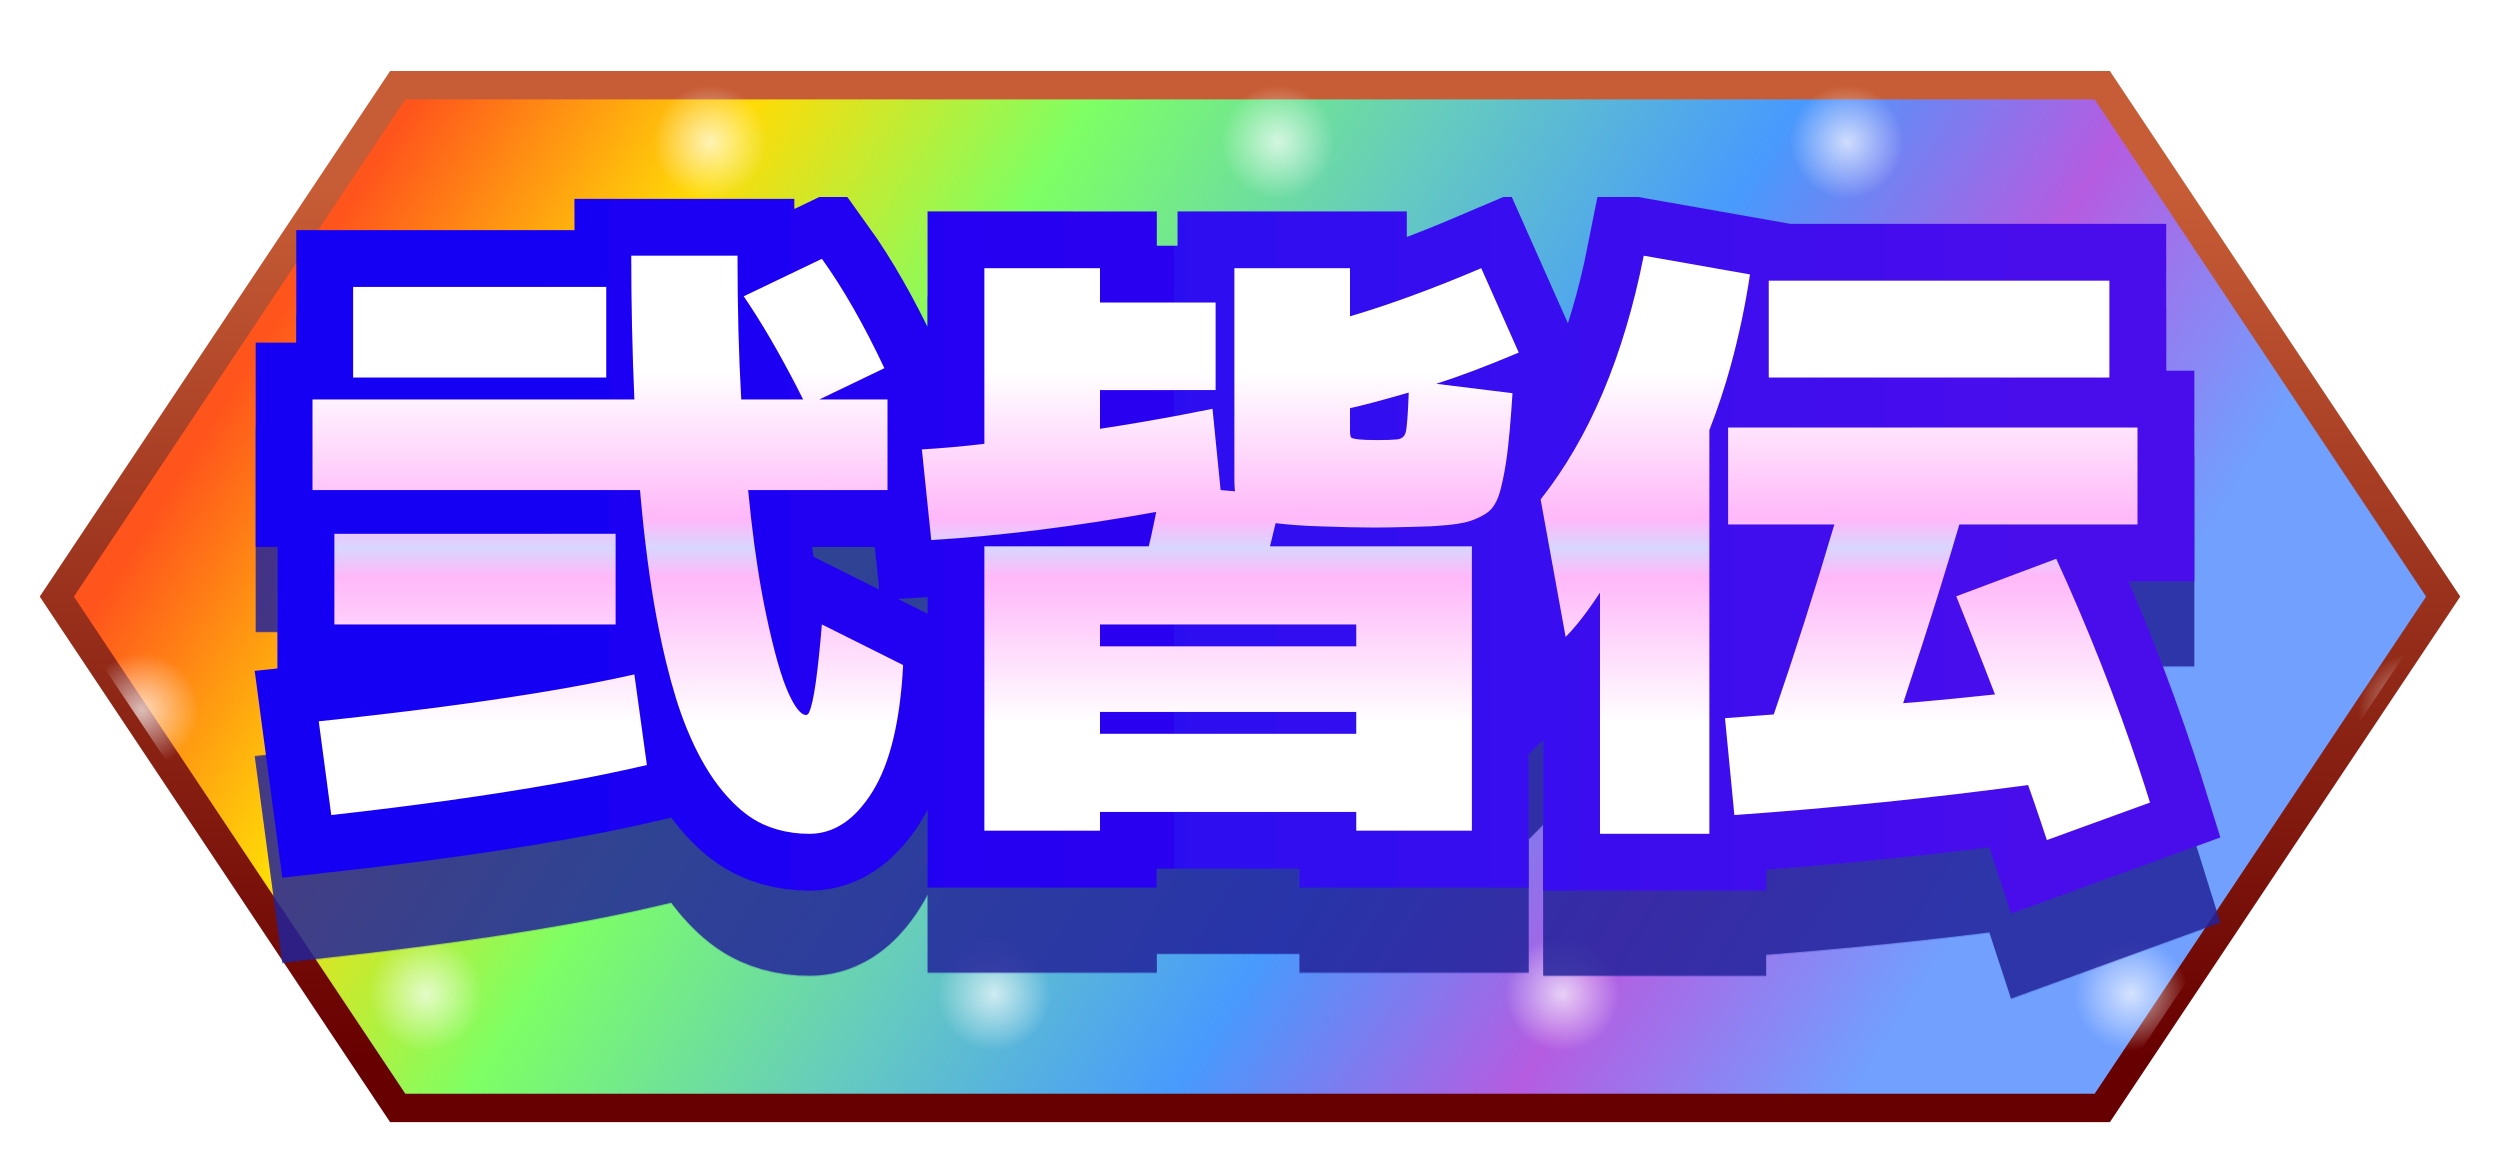
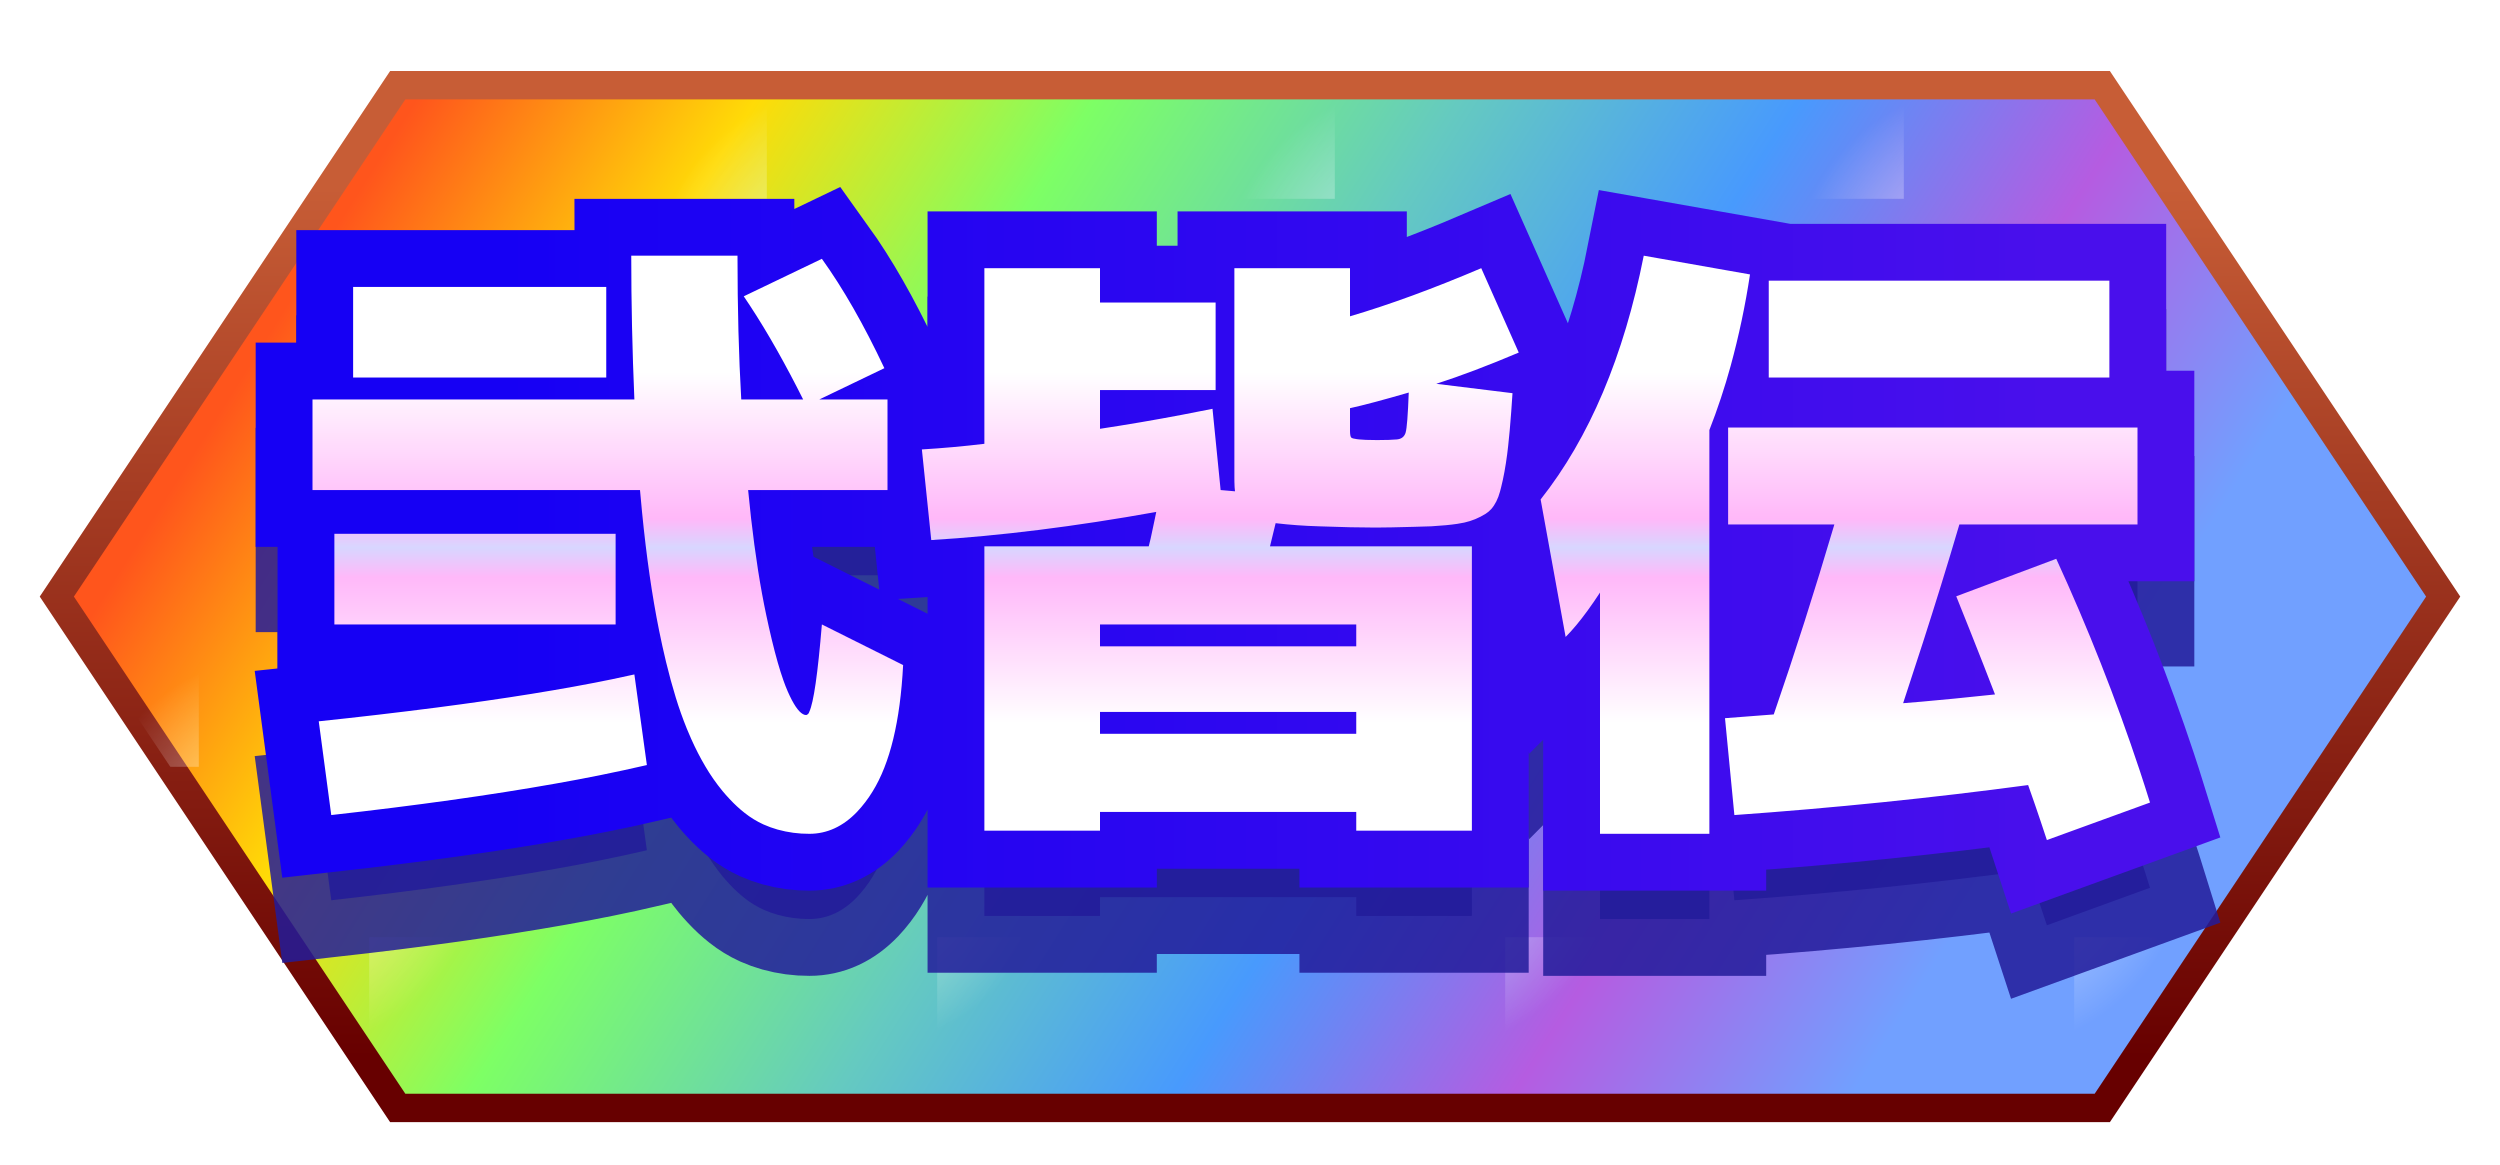
<svg xmlns="http://www.w3.org/2000/svg" width="88" height="41">
  <defs>
-     <linearGradient id="c" cx="10%" cy="15%" gradientTransform="rotate(15)">
+     <linearGradient id="c" gradientTransform="rotate(15)">
      <stop offset="14%" stop-color="#ff551c" />
      <stop offset="28%" stop-color="#ffdb07" />
      <stop offset="42%" stop-color="#7dff65" />
      <stop offset="57%" stop-color="#65cac0" />
      <stop offset="71%" stop-color="#489afd" />
      <stop offset="85%" stop-color="#b55ce1" />
      <stop offset="99%" stop-color="#71a0ff" />
    </linearGradient>
    <linearGradient id="b" x1="0%" y1="0%" x2="0%" y2="100%">
      <stop offset="10%" stop-color="#c75d36" />
      <stop offset="95%" stop-color="#670000" />
    </linearGradient>
    <linearGradient id="e" x1="0%" y1="0%" x2="0%" y2="50%" spreadMethod="reflect">
      <stop offset="40%" stop-color="#fff" />
      <stop offset="90%" stop-color="#ffb8f9" />
      <stop offset="100%" stop-color="#d8d6ff" />
    </linearGradient>
    <linearGradient id="f">
      <stop offset="10%" stop-color="#1600f4" />
      <stop offset="95%" stop-color="#490FEC" />
    </linearGradient>
    <radialGradient id="a">
      <stop offset="0%" stop-color="#FFF" stop-opacity=".7" />
      <stop offset="100%" stop-color="#FFF" stop-opacity="0" />
    </radialGradient>
    <pattern id="d" x="0" y="0" width="20" height="20" patternUnits="userSpaceOnUse">
-       <rect x="3" y="3" width="4" height="4" fill="url(#a)" />
-       <rect x="13" y="13" width="4" height="4" fill="url(#a)" />
+       <path fill="url(#a)" d="M3 3h4v4H3zM13 13h4v4h-4z" />
    </pattern>
-     <filter id="g" height="150%">
-       <feDropShadow dx="0" dy="3" flood-color="#221C9A" flood-opacity=".85" stdDeviation="0" />
-     </filter>
  </defs>
-   <polygon points="2,21 14,3 74,3 86,21 74,39 14,39" stroke="url(#b)" fill="url(#c)" />
-   <polygon points="2,21 14,3 74,3 86,21 74,39 14,39" fill="url(#d)" />
-   <g fill="url(#e)" stroke-linecap="round" fill-rule="evenodd" stroke="url(#f)" stroke-width="4" paint-order="stroke" filter="url(#g)">
-     <path d="M38.72 10.65h4.07v3.08h-4.07v1.364a78.428 78.428 0 002.874-.491 90.71 90.71 0 001.086-.213l.286 2.86.506.044q-.017-.117-.021-.336a8.109 8.109 0 01-.001-.148V9.44h4.07v1.694q2.09-.616 4.62-1.694l1.32 2.97q-1.606.682-2.904 1.1l2.684.33a63.887 63.887 0 01-.045.654q-.052.706-.108 1.205a15.641 15.641 0 01-.034.286 12.377 12.377 0 01-.097.626q-.052.284-.114.532a6.84 6.84 0 01-.042.162q-.106.386-.306.611a.921.921 0 01-.2.17q-.352.22-.748.308a3.757 3.757 0 01-.252.046q-.361.054-.914.086a151.309 151.309 0 01-.635.019q-.839.024-1.298.025a18.506 18.506 0 01-.047 0q-.773 0-1.923-.042a95.813 95.813 0 01-.057-.002q-.77-.022-1.518-.11-.066.286-.198.814h7.106v10.01h-4.07v-.66h-9.02v.66h-4.07V19.23h5.786q.037-.112.202-.91a118.101 118.101 0 00.062-.3q-4.29.77-7.92.99l-.33-3.19q1.1-.066 2.2-.198V9.44h4.07v1.21zm-12.54-.22l2.75-1.32q1.122 1.562 2.2 3.85l-2.288 1.1h2.398v3.19h-4.906q.195 2.036.489 3.644a27.898 27.898 0 00.149.756 32.154 32.154 0 00.196.87q.209.868.409 1.432a5.737 5.737 0 00.154.393q.292.663.534.793a.243.243 0 00.115.032.154.154 0 00.106-.112q.23-.486.444-3.078l2.86 1.43q-.154 2.97-1.078 4.455a4.318 4.318 0 01-.545.714q-.37.385-.788.577a2.097 2.097 0 01-.889.194 4.09 4.09 0 01-1.118-.149 3.651 3.651 0 01-.499-.181 3.205 3.205 0 01-.661-.405q-.272-.212-.538-.498a6.245 6.245 0 01-.242-.274 6.684 6.684 0 01-.606-.869q-.261-.44-.495-.962a12.038 12.038 0 01-.153-.358 13.254 13.254 0 01-.392-1.104q-.178-.577-.342-1.252a29.704 29.704 0 01-.245-1.109q-.369-1.824-.599-4.161a61.82 61.82 0 01-.072-.778H11v-3.19h11.33q-.11-2.574-.11-5.06h3.74q0 2.794.132 5.06h2.178a38.868 38.868 0 00-.92-1.734q-.478-.847-.952-1.569a22.277 22.277 0 00-.218-.327zm42.68 10.56l3.52-1.32a73.35 73.35 0 012.938 7.451 66.288 66.288 0 01.362 1.129l-3.63 1.32a59.195 59.195 0 00-.217-.654l-.208-.611a112.585 112.585 0 00-.235-.671q-5.082.682-10.34 1.056l-.33-3.41 1.716-.132q1.1-3.19 2.134-6.688h-3.74v-3.41h14.41v3.41h-6.27a143.854 143.854 0 01-.65 2.153q-.588 1.898-1.33 4.139a56.556 56.556 0 00.639-.052q1.044-.091 2.595-.256-.378-.983-.881-2.247a353.96 353.96 0 00-.483-1.207zm-8.69-5.852V29.35h-3.85v-8.492a14.959 14.959 0 01-.441.641q-.408.56-.769.921l-.88-4.84q2.574-3.256 3.63-8.58l3.74.66a28.07 28.07 0 01-.68 3.217 22.702 22.702 0 01-.75 2.261zm14.08-1.848H62.26V9.88h11.99v3.41zM22.33 23.74l.44 3.19a62.282 62.282 0 01-3.228.655q-3.378.6-7.882 1.105l-.44-3.3a173.291 173.291 0 004.138-.483q3.626-.47 6.169-.994a44.926 44.926 0 00.803-.173zm-.66-1.76h-9.9v-3.19h9.9v3.19zm-.33-8.69h-8.91V10.1h8.91v3.19zm17.38 11.77v.77h9.02v-.77h-9.02zm0-2.31h9.02v-.77h-9.02v.77zm8.8-8.382v.792q0 .198.044.242.036.036.202.057a2.339 2.339 0 00.084.009q.163.02.59.022a19.846 19.846 0 00.07 0q.418 0 .66-.022.228-.021.3-.217a.445.445 0 00.008-.025q.066-.22.11-1.408-1.364.396-2.068.55z" />
-   </g>
+   <path stroke="url(#b)" fill="url(#c)" d="M2 21 14 3h60l12 18-12 18H14z" />
+   <path fill="url(#d)" d="M2 21 14 3h60l12 18-12 18H14z" />
+   <path d="M38.72 13.65h4.07v3.08h-4.07v1.364a78.428 78.428 0 0 0 2.874-.491 90.71 90.71 0 0 0 1.086-.213l.286 2.86.506.044q-.017-.117-.021-.336a8.109 8.109 0 0 1-.001-.148v-7.37h4.07v1.694q2.09-.616 4.62-1.694l1.32 2.97q-1.606.682-2.904 1.1l2.684.33a63.887 63.887 0 0 1-.045.654q-.052.706-.108 1.205a15.641 15.641 0 0 1-.034.286 12.377 12.377 0 0 1-.097.626q-.052.284-.114.532a6.84 6.84 0 0 1-.042.162q-.106.386-.306.61a.921.921 0 0 1-.2.17q-.352.22-.748.309a3.757 3.757 0 0 1-.252.046q-.361.054-.914.086a151.309 151.309 0 0 1-.635.019q-.839.024-1.298.025a18.506 18.506 0 0 1-.047 0q-.773 0-1.923-.042a95.813 95.813 0 0 1-.057-.002q-.77-.022-1.518-.11-.066.286-.198.814h7.106v10.01h-4.07v-.66h-9.02v.66h-4.07V22.23h5.786q.037-.112.202-.91a118.101 118.101 0 0 0 .062-.3q-4.29.77-7.92.99l-.33-3.19q1.1-.066 2.2-.198V12.44h4.07zm-12.54-.22 2.75-1.32q1.122 1.562 2.2 3.85l-2.288 1.1h2.398v3.19h-4.906q.195 2.036.489 3.644a27.898 27.898 0 0 0 .149.756 32.154 32.154 0 0 0 .196.87q.209.868.409 1.432a5.737 5.737 0 0 0 .154.393q.292.663.534.793a.243.243 0 0 0 .115.032.154.154 0 0 0 .106-.112q.23-.486.444-3.078l2.86 1.43q-.154 2.97-1.078 4.455a4.318 4.318 0 0 1-.545.714q-.37.385-.788.577a2.097 2.097 0 0 1-.889.194 4.09 4.09 0 0 1-1.118-.15 3.651 3.651 0 0 1-.499-.18 3.205 3.205 0 0 1-.661-.405q-.272-.212-.538-.498a6.245 6.245 0 0 1-.242-.274 6.684 6.684 0 0 1-.606-.87q-.261-.44-.495-.961a12.038 12.038 0 0 1-.153-.358 13.254 13.254 0 0 1-.392-1.104q-.178-.577-.342-1.252a29.704 29.704 0 0 1-.245-1.11q-.369-1.823-.599-4.16a61.82 61.82 0 0 1-.072-.778H11v-3.19h11.33q-.11-2.574-.11-5.06h3.74q0 2.794.132 5.06h2.178a38.868 38.868 0 0 0-.92-1.734q-.478-.847-.952-1.57a22.277 22.277 0 0 0-.218-.326zm42.68 10.56 3.52-1.32a73.35 73.35 0 0 1 2.938 7.45 66.288 66.288 0 0 1 .362 1.13l-3.63 1.32a59.195 59.195 0 0 0-.217-.654l-.208-.611a112.585 112.585 0 0 0-.235-.671q-5.082.682-10.34 1.056l-.33-3.41 1.716-.132q1.1-3.19 2.134-6.688h-3.74v-3.41h14.41v3.41h-6.27a143.854 143.854 0 0 1-.65 2.153q-.588 1.898-1.33 4.139a56.556 56.556 0 0 0 .639-.052q1.044-.091 2.595-.256-.378-.983-.881-2.247a353.96 353.96 0 0 0-.483-1.207zm-8.69-5.852V32.35h-3.85v-8.492a14.959 14.959 0 0 1-.441.64q-.408.56-.769.922l-.88-4.84q2.574-3.256 3.63-8.58l3.74.66a28.07 28.07 0 0 1-.68 3.217 22.702 22.702 0 0 1-.75 2.26zm14.08-1.848H62.26v-3.41h11.99zM22.33 26.74l.44 3.19a62.282 62.282 0 0 1-3.228.655q-3.378.6-7.882 1.105l-.44-3.3a173.291 173.291 0 0 0 4.138-.483q3.626-.47 6.169-.994a44.926 44.926 0 0 0 .803-.173zm-.66-1.76h-9.9v-3.19h9.9zm-.33-8.69h-8.91V13.1h8.91zm17.38 11.77v.77h9.02v-.77zm0-2.31h9.02v-.77h-9.02zm8.8-8.382v.792q0 .198.044.242.036.036.202.057a2.339 2.339 0 0 0 .084.009q.163.02.59.022a19.846 19.846 0 0 0 .07 0q.418 0 .66-.022.228-.021.3-.217a.445.445 0 0 0 .008-.025q.066-.22.11-1.408-1.364.396-2.068.55z" fill="#221C9A" stroke-linecap="round" fill-rule="evenodd" stroke="#221C9A" stroke-width="4" paint-order="stroke" fill-opacity=".85" stroke-opacity=".85" />
+   <path d="M38.72 10.65h4.07v3.08h-4.07v1.364a78.428 78.428 0 0 0 2.874-.491 90.71 90.71 0 0 0 1.086-.213l.286 2.86.506.044q-.017-.117-.021-.336a8.109 8.109 0 0 1-.001-.148V9.44h4.07v1.694q2.09-.616 4.62-1.694l1.32 2.97q-1.606.682-2.904 1.1l2.684.33a63.887 63.887 0 0 1-.045.654q-.052.706-.108 1.205a15.641 15.641 0 0 1-.034.286 12.377 12.377 0 0 1-.097.626q-.052.284-.114.532a6.84 6.84 0 0 1-.042.162q-.106.386-.306.611a.921.921 0 0 1-.2.17q-.352.22-.748.308a3.757 3.757 0 0 1-.252.046q-.361.054-.914.086a151.309 151.309 0 0 1-.635.019q-.839.024-1.298.025a18.506 18.506 0 0 1-.047 0q-.773 0-1.923-.042a95.813 95.813 0 0 1-.057-.002q-.77-.022-1.518-.11-.066.286-.198.814h7.106v10.01h-4.07v-.66h-9.02v.66h-4.07V19.23h5.786q.037-.112.202-.91a118.101 118.101 0 0 0 .062-.3q-4.29.77-7.92.99l-.33-3.19q1.1-.066 2.2-.198V9.44h4.07zm-12.54-.22 2.75-1.32q1.122 1.562 2.2 3.85l-2.288 1.1h2.398v3.19h-4.906q.195 2.036.489 3.644a27.898 27.898 0 0 0 .149.756 32.154 32.154 0 0 0 .196.87q.209.868.409 1.432a5.737 5.737 0 0 0 .154.393q.292.663.534.793a.243.243 0 0 0 .115.032.154.154 0 0 0 .106-.112q.23-.486.444-3.078l2.86 1.43q-.154 2.97-1.078 4.455a4.318 4.318 0 0 1-.545.714q-.37.385-.788.577a2.097 2.097 0 0 1-.889.194 4.09 4.09 0 0 1-1.118-.149 3.651 3.651 0 0 1-.499-.181 3.205 3.205 0 0 1-.661-.405q-.272-.212-.538-.498a6.245 6.245 0 0 1-.242-.274 6.684 6.684 0 0 1-.606-.869q-.261-.44-.495-.962a12.038 12.038 0 0 1-.153-.358 13.254 13.254 0 0 1-.392-1.104q-.178-.577-.342-1.252a29.704 29.704 0 0 1-.245-1.109q-.369-1.824-.599-4.161a61.82 61.82 0 0 1-.072-.778H11v-3.19h11.33q-.11-2.574-.11-5.06h3.74q0 2.794.132 5.06h2.178a38.868 38.868 0 0 0-.92-1.734q-.478-.847-.952-1.569a22.277 22.277 0 0 0-.218-.327zm42.68 10.56 3.52-1.32a73.35 73.35 0 0 1 2.938 7.451 66.288 66.288 0 0 1 .362 1.129l-3.63 1.32a59.195 59.195 0 0 0-.217-.654l-.208-.611a112.585 112.585 0 0 0-.235-.671q-5.082.682-10.34 1.056l-.33-3.41 1.716-.132q1.1-3.19 2.134-6.688h-3.74v-3.41h14.41v3.41h-6.27a143.854 143.854 0 0 1-.65 2.153q-.588 1.898-1.33 4.139a56.556 56.556 0 0 0 .639-.052q1.044-.091 2.595-.256-.378-.983-.881-2.247a353.96 353.96 0 0 0-.483-1.207zm-8.69-5.852V29.35h-3.85v-8.492a14.959 14.959 0 0 1-.441.641q-.408.56-.769.921l-.88-4.84q2.574-3.256 3.63-8.58l3.74.66a28.07 28.07 0 0 1-.68 3.217 22.702 22.702 0 0 1-.75 2.261zm14.08-1.848H62.26V9.88h11.99zM22.33 23.74l.44 3.19a62.282 62.282 0 0 1-3.228.655q-3.378.6-7.882 1.105l-.44-3.3a173.291 173.291 0 0 0 4.138-.483q3.626-.47 6.169-.994a44.926 44.926 0 0 0 .803-.173zm-.66-1.76h-9.9v-3.19h9.9zm-.33-8.69h-8.91V10.1h8.91zm17.38 11.77v.77h9.02v-.77zm0-2.31h9.02v-.77h-9.02zm8.8-8.382v.792q0 .198.044.242.036.036.202.057a2.339 2.339 0 0 0 .084.009q.163.02.59.022a19.846 19.846 0 0 0 .07 0q.418 0 .66-.022.228-.021.3-.217a.445.445 0 0 0 .008-.025q.066-.22.11-1.408-1.364.396-2.068.55z" fill="url(#e)" stroke-linecap="round" fill-rule="evenodd" stroke="url(#f)" stroke-width="4" paint-order="stroke" />
</svg>
